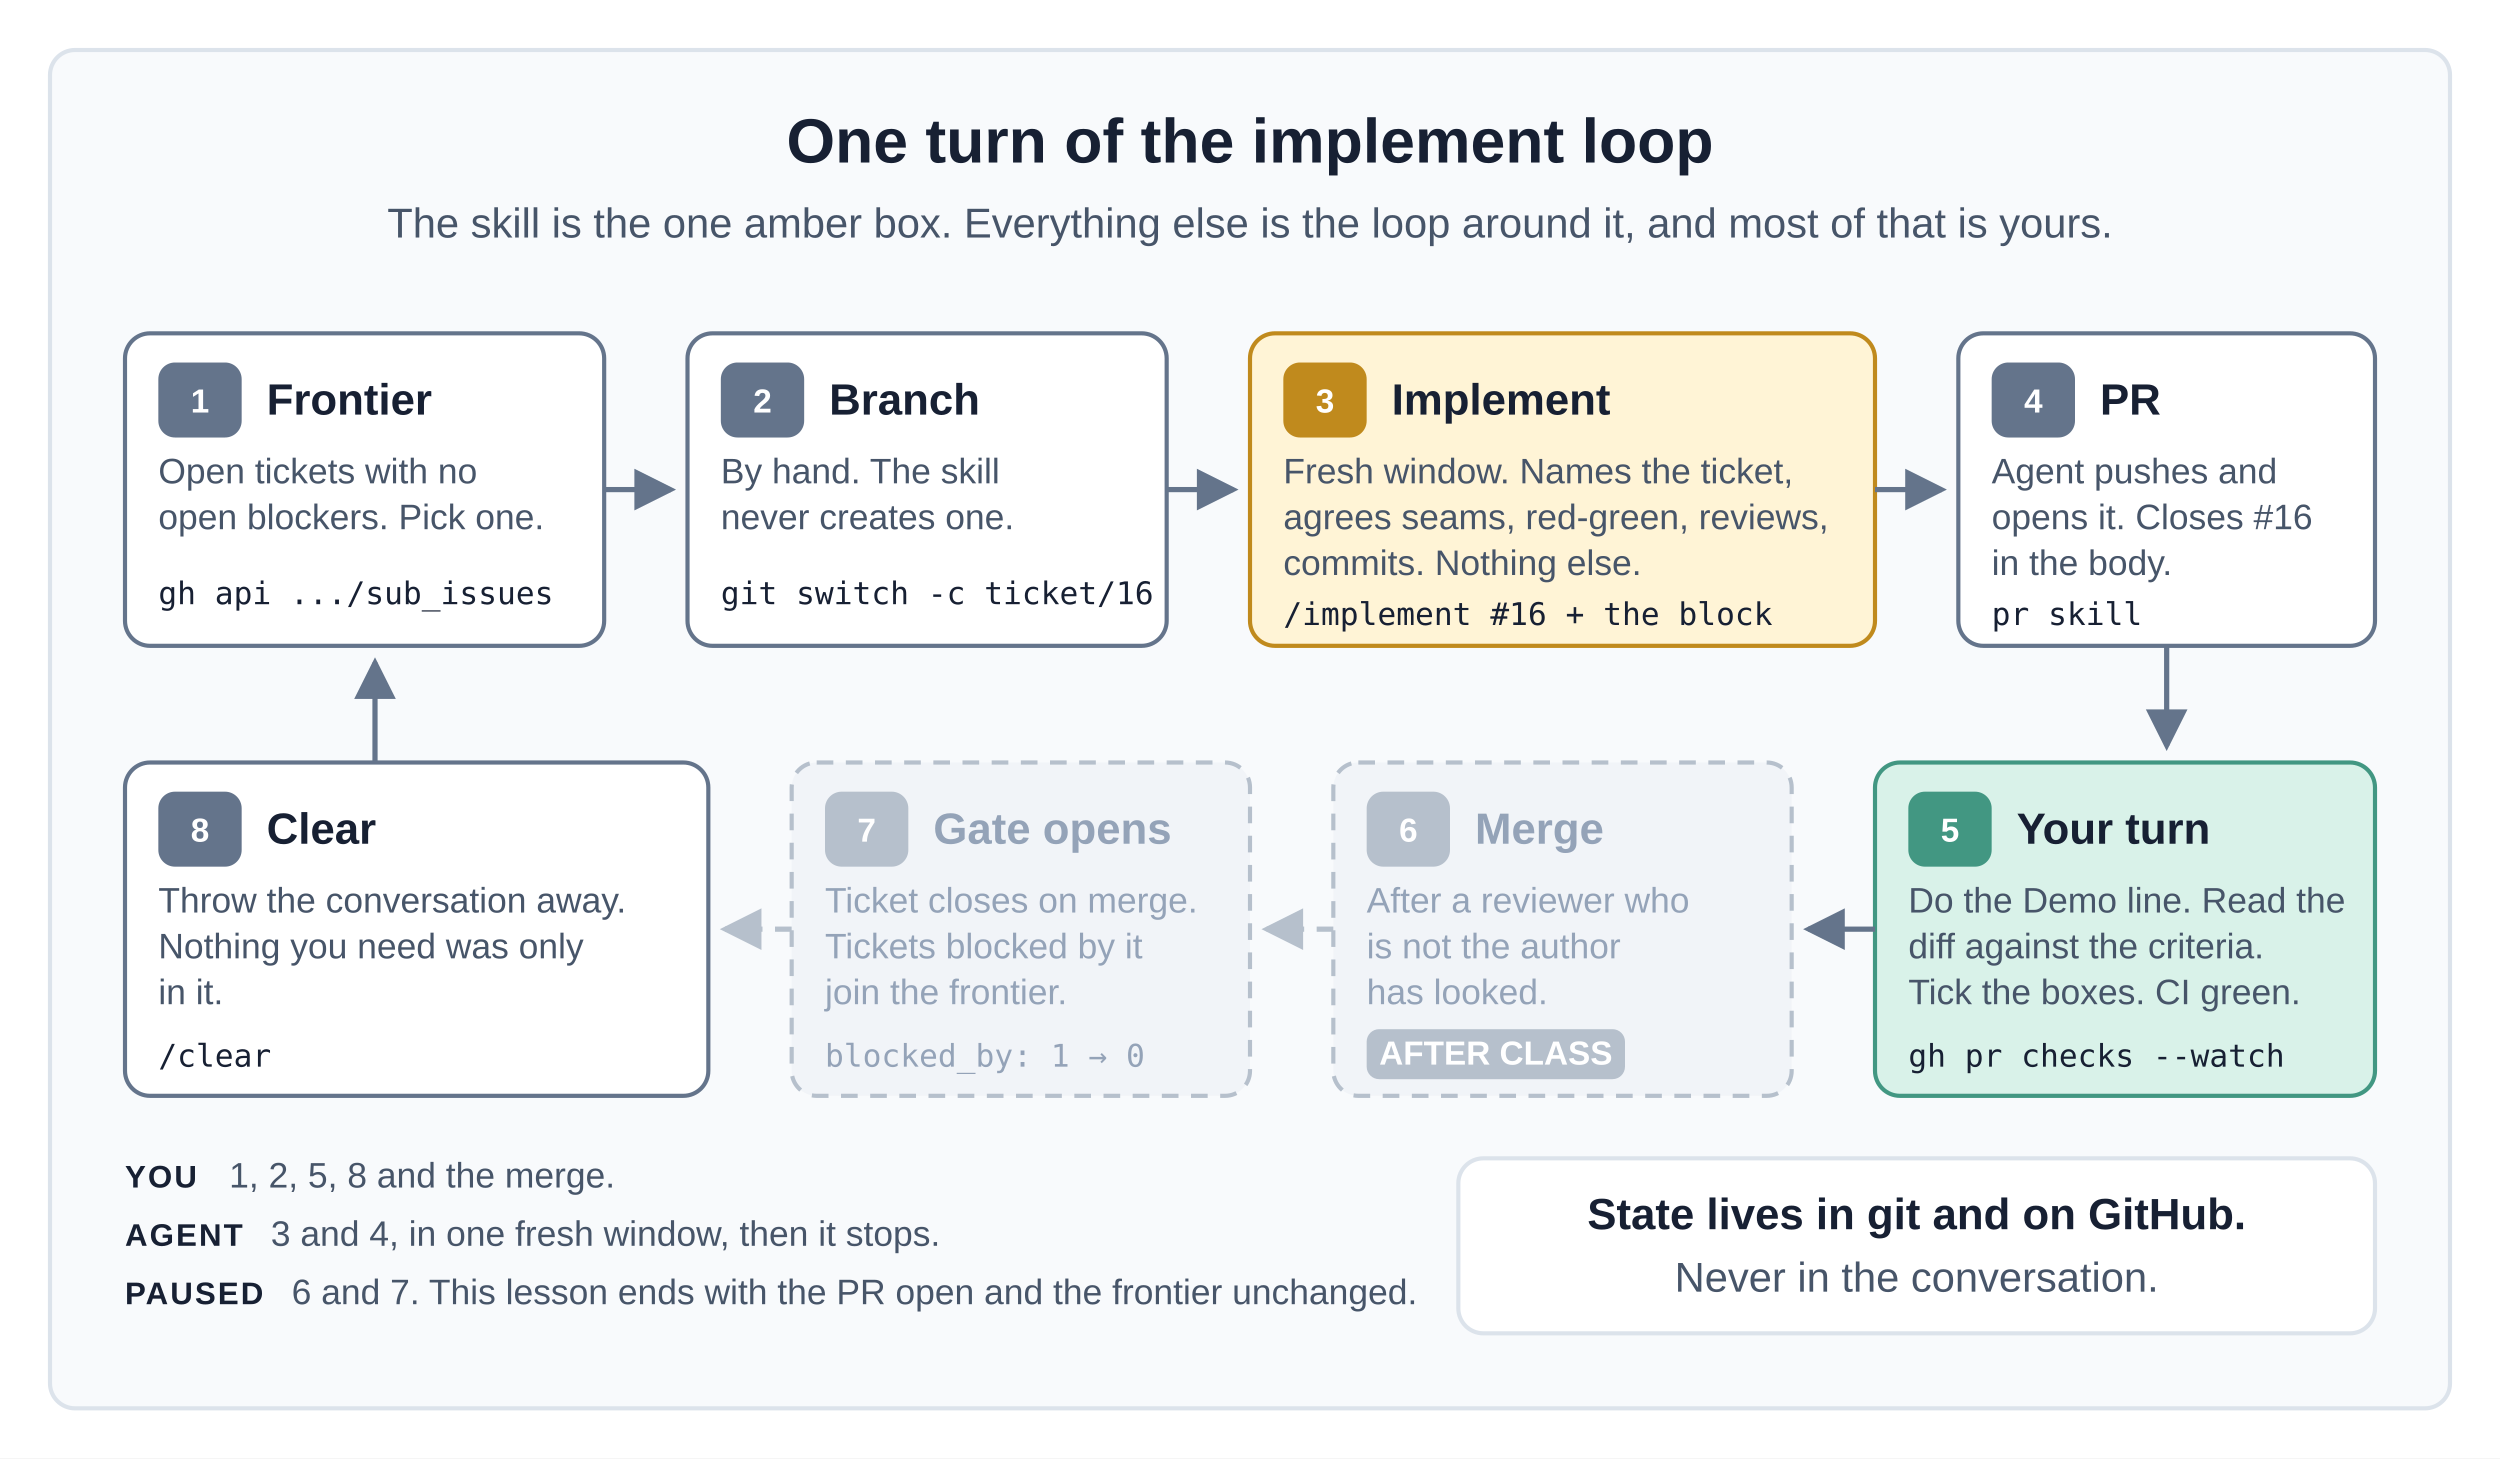
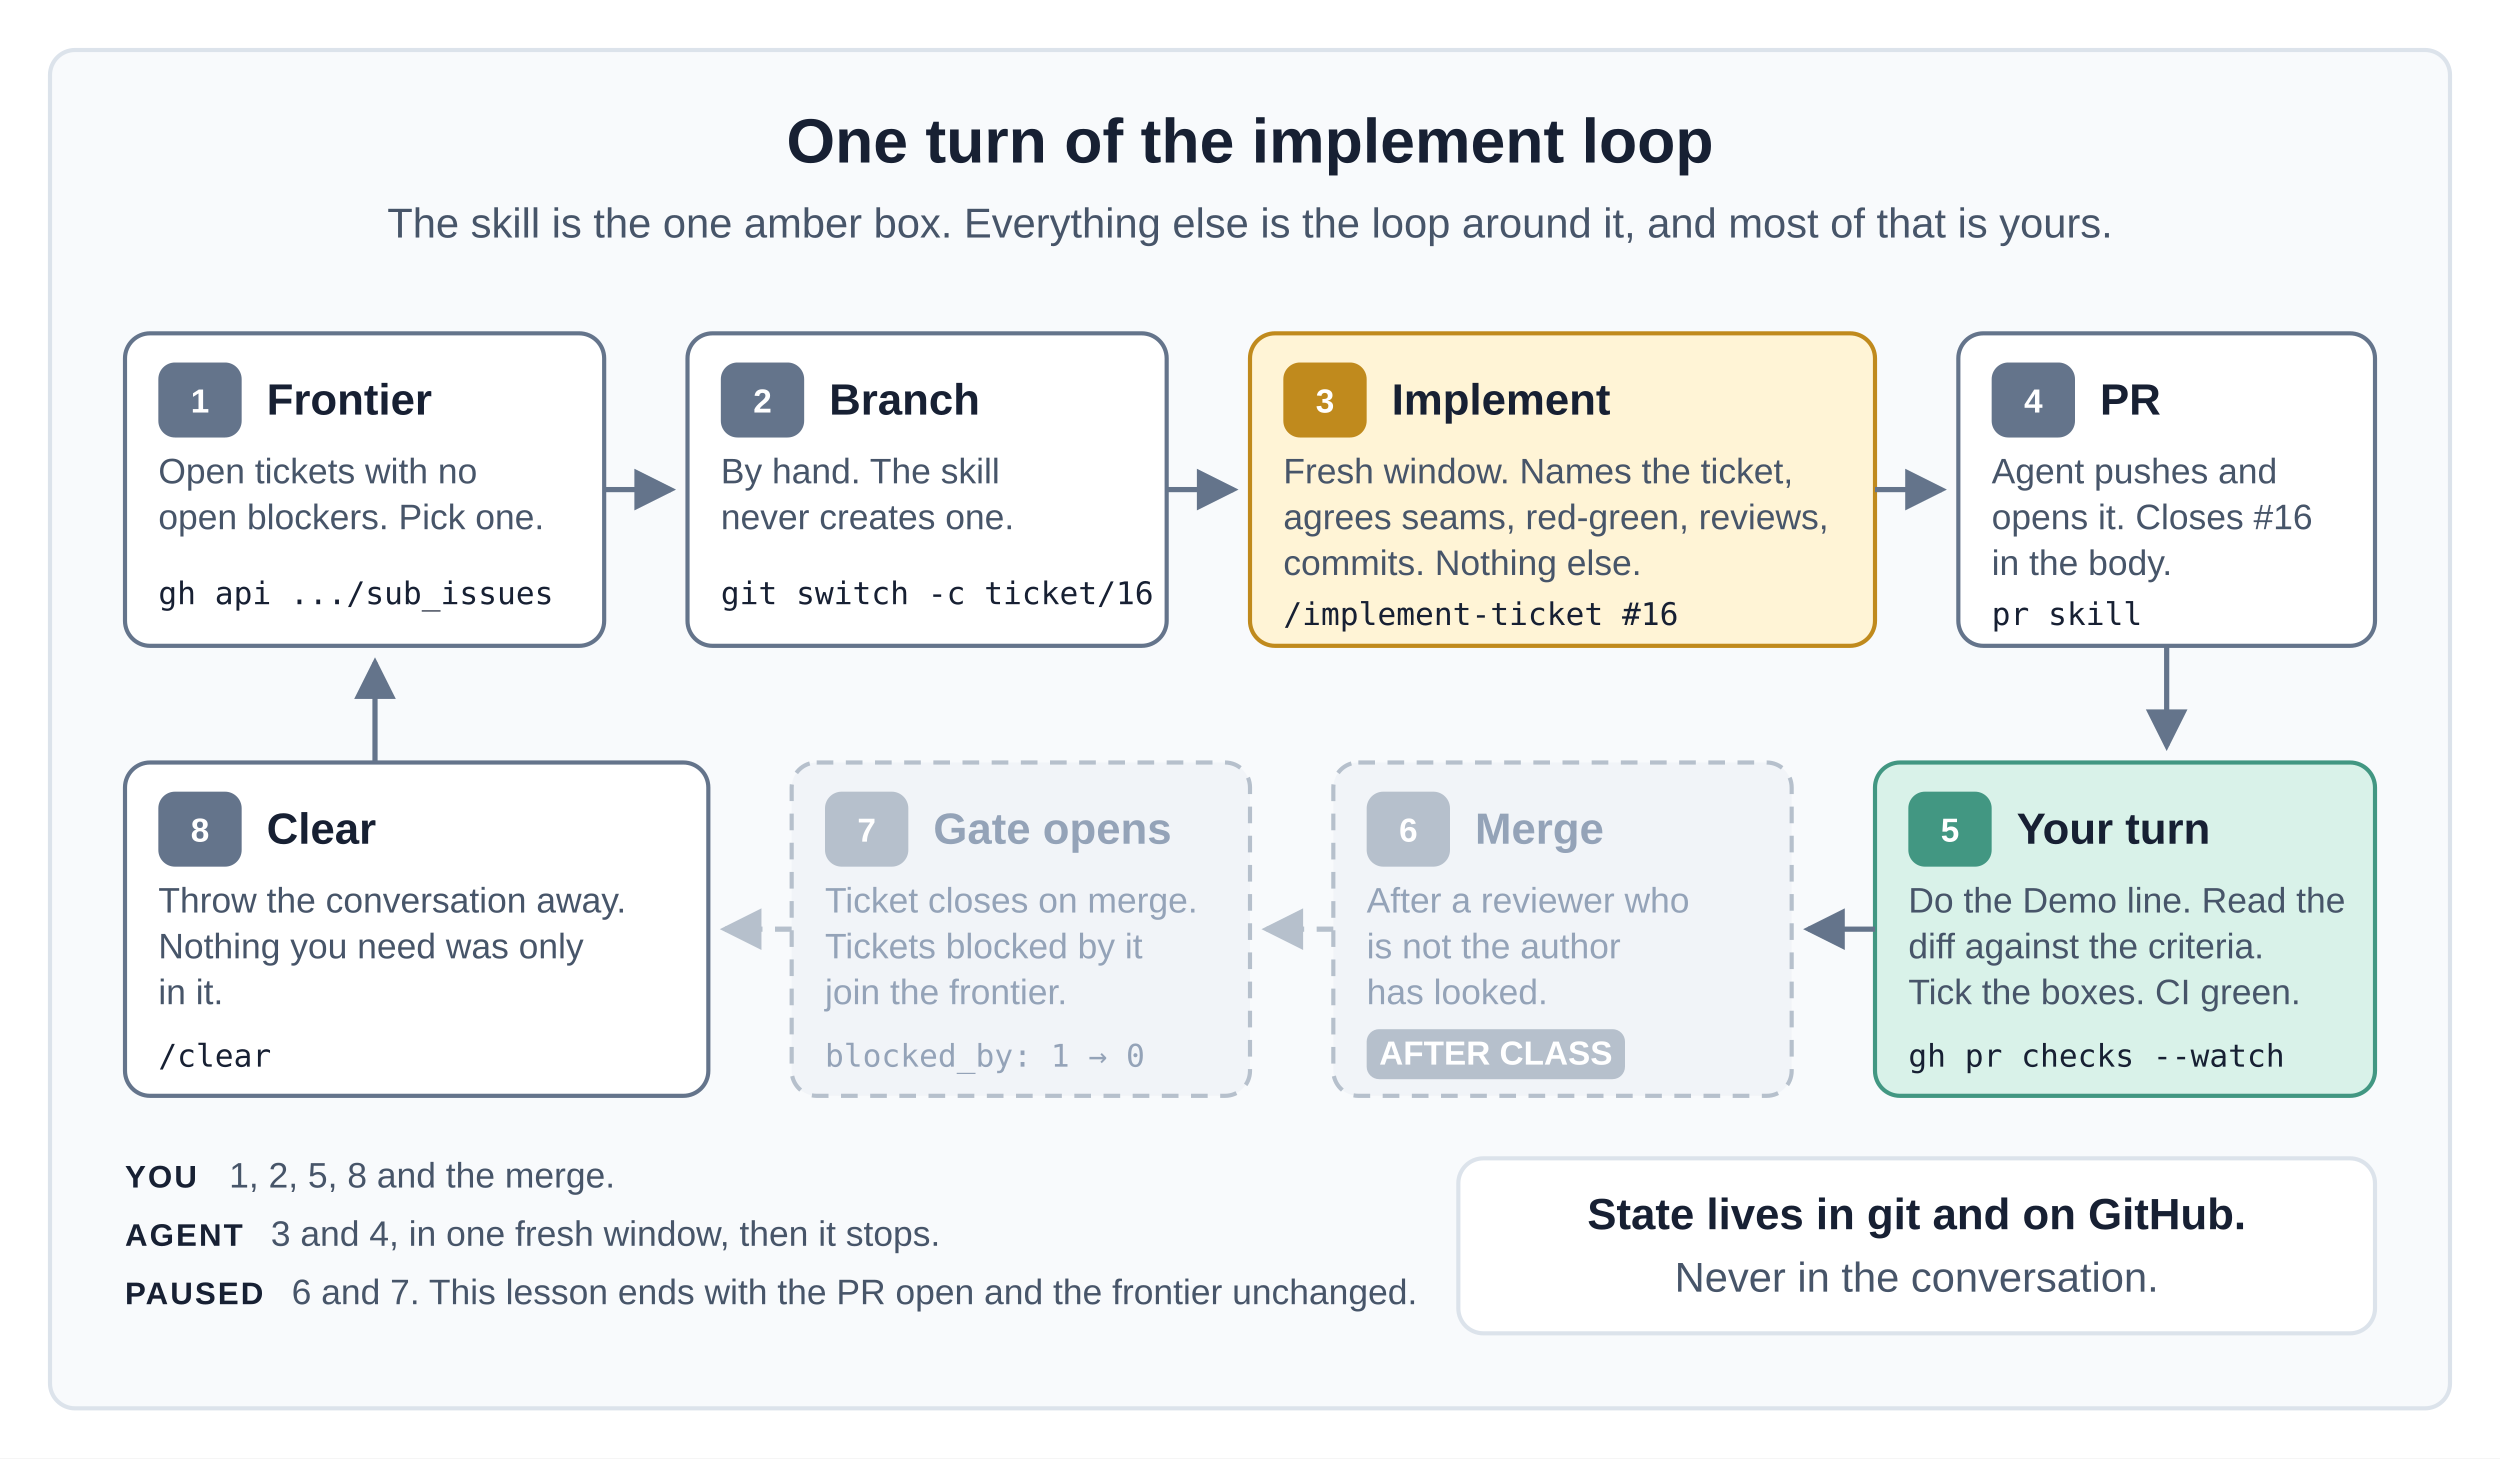
<svg xmlns="http://www.w3.org/2000/svg" width="1200" height="700" viewBox="0 0 1200 700" role="img" aria-labelledby="title desc">
  <defs>
    <marker id="arrow" markerWidth="8" markerHeight="8" refX="7" refY="4" orient="auto">
      <path d="M0 0 L8 4 L0 8 Z" fill="#64748b" />
    </marker>
    <marker id="arrow-muted" markerWidth="8" markerHeight="8" refX="7" refY="4" orient="auto">
      <path d="M0 0 L8 4 L0 8 Z" fill="#b6c0cc" />
    </marker>
    <style>text {font-family:Arial,Helvetica,sans-serif;fill:#172033} .title {font-size:30px;font-weight:700} .label {font-size:21px;font-weight:600} .body {font-size:20px;fill:#475569} .small {font-size:17px;fill:#475569} .code {font-family:Menlo,Consolas,monospace;font-size:15px;fill:#172033} .badge {font-size:16px;font-weight:700;fill:#ffffff} .arrow {fill:none;stroke:#64748b;stroke-width:2.5;marker-end:url(#arrow)} .arrow-muted {fill:none;stroke:#b6c0cc;stroke-width:2.5;stroke-dasharray:8 6;marker-end:url(#arrow-muted)} .muted {fill:#94a3b8} .who {font-size:15px;font-weight:700;letter-spacing:1px}</style>
  </defs>
  <rect width="1200" height="700" fill="white" />
  <rect x="24" y="24" width="1152" height="652" rx="12" fill="#f8fafc" stroke="#dce3eb" stroke-width="2" />
  <text x="600" y="78" class="title" text-anchor="middle">One turn of the implement loop</text>
  <text x="600" y="114" class="body" text-anchor="middle">The skill is the one amber box. Everything else is the loop around it, and most of that is yours.</text>
  <rect x="60" y="160" width="230" height="150" rx="12" fill="#ffffff" stroke="#64748b" stroke-width="2" />
  <rect x="76" y="174" width="40" height="36" rx="8" fill="#64748b" />
  <text x="96" y="198" class="badge" text-anchor="middle">1</text>
  <text x="128" y="199" class="label">Frontier</text>
  <text x="76" y="232" class="small">Open tickets with no</text>
  <text x="76" y="254" class="small">open blockers. Pick one.</text>
  <text x="76" y="290" class="code">gh api .../sub_issues</text>
  <path d="M290 235 H322" class="arrow" />
  <rect x="330" y="160" width="230" height="150" rx="12" fill="#ffffff" stroke="#64748b" stroke-width="2" />
  <rect x="346" y="174" width="40" height="36" rx="8" fill="#64748b" />
  <text x="366" y="198" class="badge" text-anchor="middle">2</text>
  <text x="398" y="199" class="label">Branch</text>
  <text x="346" y="232" class="small">By hand. The skill</text>
  <text x="346" y="254" class="small">never creates one.</text>
  <text x="346" y="290" class="code">git switch -c ticket/16</text>
  <path d="M560 235 H592" class="arrow" />
  <rect x="600" y="160" width="300" height="150" rx="12" fill="#fff4d6" stroke="#c08a1d" stroke-width="2" />
  <rect x="616" y="174" width="40" height="36" rx="8" fill="#c08a1d" />
  <text x="636" y="198" class="badge" text-anchor="middle">3</text>
  <text x="668" y="199" class="label">Implement</text>
  <text x="616" y="232" class="small">Fresh window. Names the ticket,</text>
  <text x="616" y="254" class="small">agrees seams, red-green, reviews,</text>
  <text x="616" y="276" class="small">commits. Nothing else.</text>
-   <text x="616" y="300" class="code">/implement #16 + the block</text>
+   <text x="616" y="300" class="code">/implement-ticket #16</text>
  <path d="M900 235 H932" class="arrow" />
  <rect x="940" y="160" width="200" height="150" rx="12" fill="#ffffff" stroke="#64748b" stroke-width="2" />
  <rect x="956" y="174" width="40" height="36" rx="8" fill="#64748b" />
  <text x="976" y="198" class="badge" text-anchor="middle">4</text>
  <text x="1008" y="199" class="label">PR</text>
  <text x="956" y="232" class="small">Agent pushes and</text>
  <text x="956" y="254" class="small">opens it. Closes #16</text>
  <text x="956" y="276" class="small">in the body.</text>
  <text x="956" y="300" class="code">pr skill</text>
  <path d="M1040 310 V358" class="arrow" />
  <rect x="900" y="366" width="240" height="160" rx="12" fill="#d9f2e9" stroke="#429782" stroke-width="2" />
  <rect x="916" y="380" width="40" height="36" rx="8" fill="#429782" />
  <text x="936" y="404" class="badge" text-anchor="middle">5</text>
  <text x="968" y="405" class="label">Your turn</text>
  <text x="916" y="438" class="small">Do the Demo line. Read the</text>
  <text x="916" y="460" class="small">diff against the criteria.</text>
  <text x="916" y="482" class="small">Tick the boxes. CI green.</text>
  <text x="916" y="512" class="code">gh pr checks --watch</text>
  <path d="M900 446 H868" class="arrow" />
  <rect x="640" y="366" width="220" height="160" rx="12" fill="#f1f4f8" stroke="#b6c0cc" stroke-width="2" stroke-dasharray="8 6" />
  <rect x="656" y="380" width="40" height="36" rx="8" fill="#b6c0cc" />
  <text x="676" y="404" class="badge" text-anchor="middle">6</text>
  <text x="708" y="405" class="label muted">Merge</text>
  <text x="656" y="438" class="small muted">After a reviewer who</text>
  <text x="656" y="460" class="small muted">is not the author</text>
  <text x="656" y="482" class="small muted">has looked.</text>
  <rect x="656" y="494" width="124" height="24" rx="6" fill="#b6c0cc" />
  <text x="718" y="511" class="badge" text-anchor="middle">AFTER CLASS</text>
  <path d="M640 446 H608" class="arrow-muted" />
  <rect x="380" y="366" width="220" height="160" rx="12" fill="#f1f4f8" stroke="#b6c0cc" stroke-width="2" stroke-dasharray="8 6" />
  <rect x="396" y="380" width="40" height="36" rx="8" fill="#b6c0cc" />
  <text x="416" y="404" class="badge" text-anchor="middle">7</text>
  <text x="448" y="405" class="label muted">Gate opens</text>
  <text x="396" y="438" class="small muted">Ticket closes on merge.</text>
  <text x="396" y="460" class="small muted">Tickets blocked by it</text>
  <text x="396" y="482" class="small muted">join the frontier.</text>
  <text x="396" y="512" class="code muted">blocked_by: 1 → 0</text>
  <path d="M380 446 H348" class="arrow-muted" />
  <rect x="60" y="366" width="280" height="160" rx="12" fill="#ffffff" stroke="#64748b" stroke-width="2" />
  <rect x="76" y="380" width="40" height="36" rx="8" fill="#64748b" />
  <text x="96" y="404" class="badge" text-anchor="middle">8</text>
  <text x="128" y="405" class="label">Clear</text>
  <text x="76" y="438" class="small">Throw the conversation away.</text>
  <text x="76" y="460" class="small">Nothing you need was only</text>
  <text x="76" y="482" class="small">in it.</text>
  <text x="76" y="512" class="code">/clear</text>
  <path d="M180 366 V318" class="arrow" />
  <text x="60" y="570" class="who" fill="#64748b">YOU</text>
  <text x="110" y="570" class="small">1, 2, 5, 8 and the merge.</text>
  <text x="60" y="598" class="who" fill="#c08a1d">AGENT</text>
  <text x="130" y="598" class="small">3 and 4, in one fresh window, then it stops.</text>
  <text x="60" y="626" class="who" fill="#94a3b8">PAUSED</text>
  <text x="140" y="626" class="small">6 and 7. This lesson ends with the PR open and the frontier unchanged.</text>
  <rect x="700" y="556" width="440" height="84" rx="12" fill="#ffffff" stroke="#dce3eb" stroke-width="2" />
  <text x="920" y="590" class="label" text-anchor="middle">State lives in git and on GitHub.</text>
  <text x="920" y="620" class="body" text-anchor="middle">Never in the conversation.</text>
</svg>
